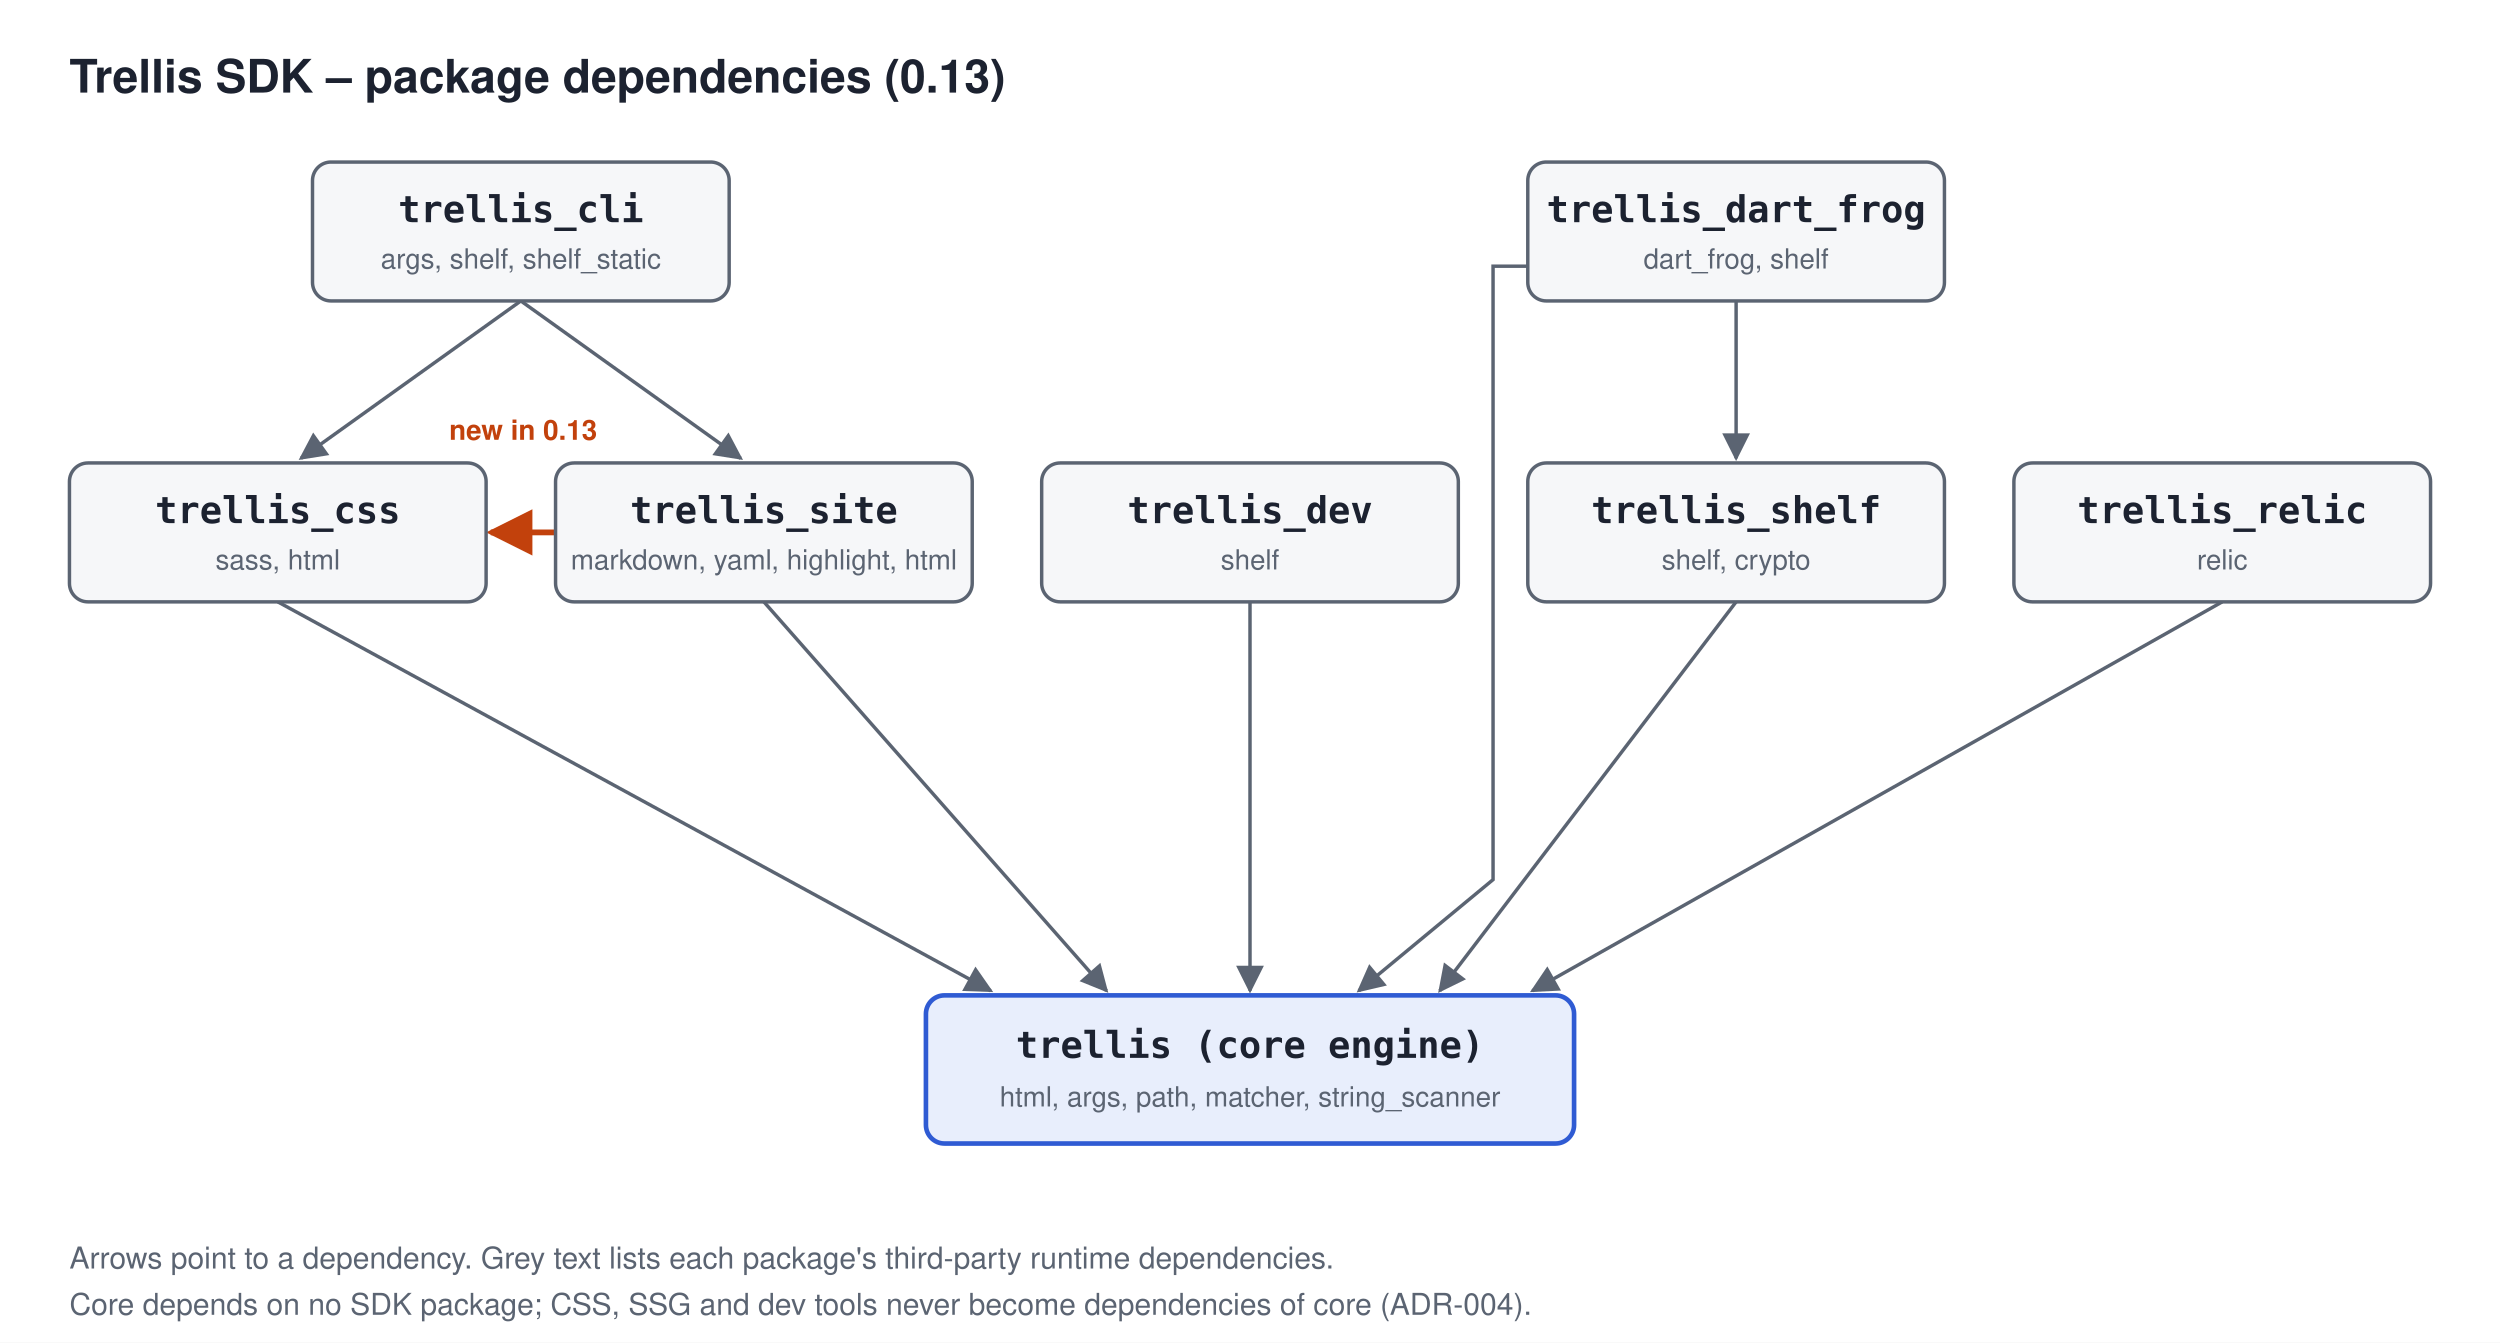
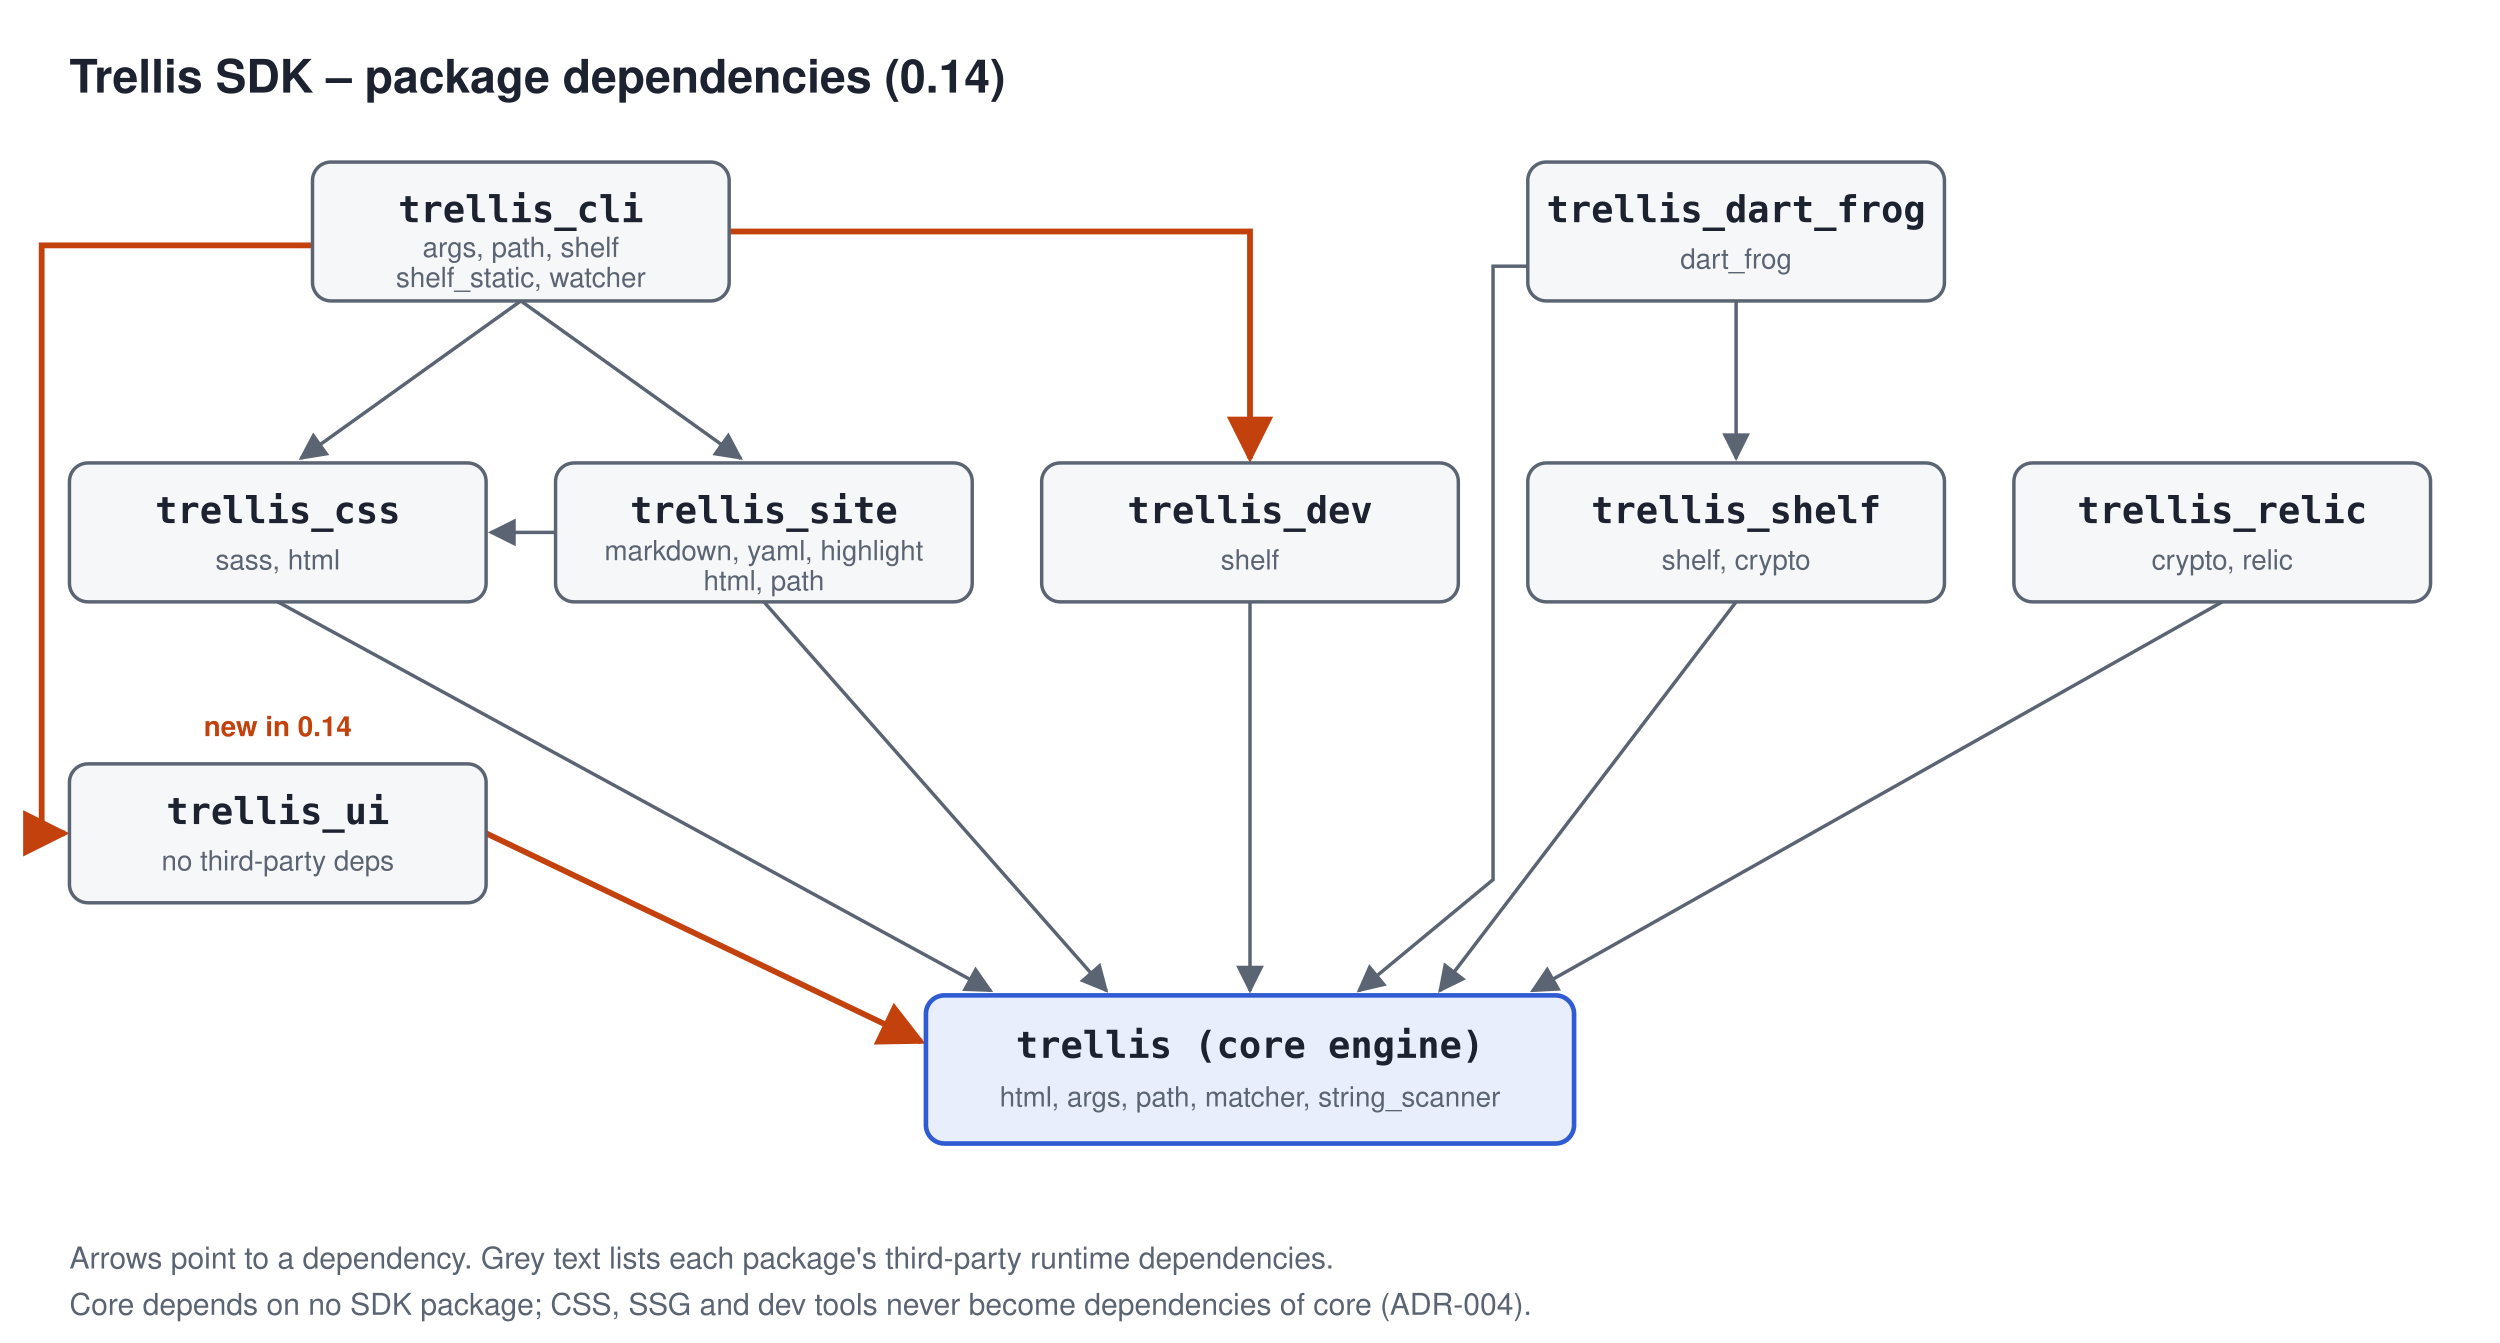
<svg xmlns="http://www.w3.org/2000/svg" viewBox="0 0 1080 580" width="1080" height="580" role="img" aria-labelledby="t d">
  <style>
    .bg { fill: #ffffff; }
    .box { fill: #f6f7f9; stroke: #5b6472; stroke-width: 1.5; }
    .core { fill: #e8eefc; stroke: #2f5bd3; stroke-width: 2; }
    .name { font: 600 16px ui-monospace, SFMono-Regular, Menlo, Consolas, monospace; fill: #1c2230; }
    .ext { font: 12px ui-sans-serif, -apple-system, "Segoe UI", Helvetica, Arial, sans-serif; fill: #5b6472; }
    .title { font: 600 20px ui-sans-serif, -apple-system, "Segoe UI", Helvetica, Arial, sans-serif; fill: #1c2230; }
    .note { font: 13px ui-sans-serif, -apple-system, "Segoe UI", Helvetica, Arial, sans-serif; fill: #5b6472; }
    .edge { fill: none; stroke: #5b6472; stroke-width: 1.5; }
    .edge-new { fill: none; stroke: #c2410c; stroke-width: 2.5; }
    .label-new { font: 600 12px ui-sans-serif, -apple-system, "Segoe UI", Helvetica, Arial, sans-serif; fill: #c2410c; }
    .head { fill: #5b6472; }
    .head-new { fill: #c2410c; }
    @media (prefers-color-scheme: dark) {
      .bg { fill: #14171d; }
      .box { fill: #1e232c; stroke: #8a93a3; }
      .core { fill: #1b2742; stroke: #7da2ff; }
      .name, .title { fill: #e6e9ef; }
      .ext, .note { fill: #9aa3b2; }
      .edge { stroke: #8a93a3; }
      .head { fill: #8a93a3; }
      .edge-new { stroke: #fb923c; }
      .head-new, .label-new { fill: #fb923c; }
    }
  </style>
  <defs>
    <marker id="a" viewBox="0 0 10 10" refX="9" refY="5" markerWidth="8" markerHeight="8" orient="auto-start-reverse">
      <path class="head" d="M0,0 L10,5 L0,10 z" />
    </marker>
    <marker id="an" viewBox="0 0 10 10" refX="9" refY="5" markerWidth="8" markerHeight="8" orient="auto-start-reverse">
      <path class="head-new" d="M0,0 L10,5 L0,10 z" />
    </marker>
  </defs>
  <rect class="bg" width="1080" height="580" />
-   <text class="title" x="30" y="40">Trellis SDK – package dependencies (0.13)</text>
+   <text class="title" x="30" y="40">Trellis SDK – package dependencies (0.14)</text>
  <path class="edge" d="M225,130 L130,198" marker-end="url(#a)" />
  <path class="edge" d="M225,130 L320,198" marker-end="url(#a)" />
-   <path class="edge-new" d="M240,230 L212,230" marker-end="url(#an)" />
-   <text class="label-new" x="226" y="190" text-anchor="middle">new in 0.13</text>
+   <path class="edge-new" d="M135,106 H18 V360 H28" marker-end="url(#an)" />
+   <path class="edge-new" d="M315,100 H540 V198" marker-end="url(#an)" />
+   <path class="edge" d="M240,230 L212,230" marker-end="url(#a)" />
  <path class="edge" d="M750,130 L750,198" marker-end="url(#a)" />
  <path class="edge" d="M660,115 L645,115 L645,380 L587,428" marker-end="url(#a)" />
  <path class="edge" d="M120,260 L428,428" marker-end="url(#a)" />
  <path class="edge" d="M330,260 L478,428" marker-end="url(#a)" />
  <path class="edge" d="M540,260 L540,428" marker-end="url(#a)" />
  <path class="edge" d="M750,260 L622,428" marker-end="url(#a)" />
  <path class="edge" d="M960,260 L662,428" marker-end="url(#a)" />
+   <path class="edge-new" d="M210,360 L398,450" marker-end="url(#an)" />
+   <text class="label-new" x="120" y="318" text-anchor="middle">new in 0.14</text>
  <rect class="box" x="135" y="70" width="180" height="60" rx="8" />
  <text class="name" x="225" y="96" text-anchor="middle">trellis_cli</text>
-   <text class="ext" x="225" y="116" text-anchor="middle">args, shelf, shelf_static</text>
+   <text class="ext" x="225" y="111" text-anchor="middle">args, path, shelf</text>
+   <text class="ext" x="225" y="124" text-anchor="middle">shelf_static, watcher</text>
  <rect class="box" x="660" y="70" width="180" height="60" rx="8" />
  <text class="name" x="750" y="96" text-anchor="middle">trellis_dart_frog</text>
-   <text class="ext" x="750" y="116" text-anchor="middle">dart_frog, shelf</text>
+   <text class="ext" x="750" y="116" text-anchor="middle">dart_frog</text>
  <rect class="box" x="30" y="200" width="180" height="60" rx="8" />
  <text class="name" x="120" y="226" text-anchor="middle">trellis_css</text>
  <text class="ext" x="120" y="246" text-anchor="middle">sass, html</text>
+   <rect class="box" x="30" y="330" width="180" height="60" rx="8" />
+   <text class="name" x="120" y="356" text-anchor="middle">trellis_ui</text>
+   <text class="ext" x="120" y="376" text-anchor="middle">no third-party deps</text>
  <rect class="box" x="240" y="200" width="180" height="60" rx="8" />
  <text class="name" x="330" y="226" text-anchor="middle">trellis_site</text>
-   <text class="ext" x="330" y="246" text-anchor="middle">markdown, yaml, highlight, html</text>
+   <text class="ext" x="330" y="242" text-anchor="middle">markdown, yaml, highlight</text>
+   <text class="ext" x="330" y="255" text-anchor="middle">html, path</text>
  <rect class="box" x="450" y="200" width="180" height="60" rx="8" />
  <text class="name" x="540" y="226" text-anchor="middle">trellis_dev</text>
  <text class="ext" x="540" y="246" text-anchor="middle">shelf</text>
  <rect class="box" x="660" y="200" width="180" height="60" rx="8" />
  <text class="name" x="750" y="226" text-anchor="middle">trellis_shelf</text>
  <text class="ext" x="750" y="246" text-anchor="middle">shelf, crypto</text>
  <rect class="box" x="870" y="200" width="180" height="60" rx="8" />
  <text class="name" x="960" y="226" text-anchor="middle">trellis_relic</text>
-   <text class="ext" x="960" y="246" text-anchor="middle">relic</text>
+   <text class="ext" x="960" y="246" text-anchor="middle">crypto, relic</text>
  <rect class="core" x="400" y="430" width="280" height="64" rx="8" />
  <text class="name" x="540" y="457" text-anchor="middle">trellis (core engine)</text>
  <text class="ext" x="540" y="478" text-anchor="middle">html, args, path, matcher, string_scanner</text>
  <text class="note" x="30" y="548">Arrows point to a dependency. Grey text lists each package's third-party runtime dependencies.</text>
  <text class="note" x="30" y="568">Core depends on no SDK package; CSS, SSG and dev tools never become dependencies of core (ADR-004).</text>
</svg>
